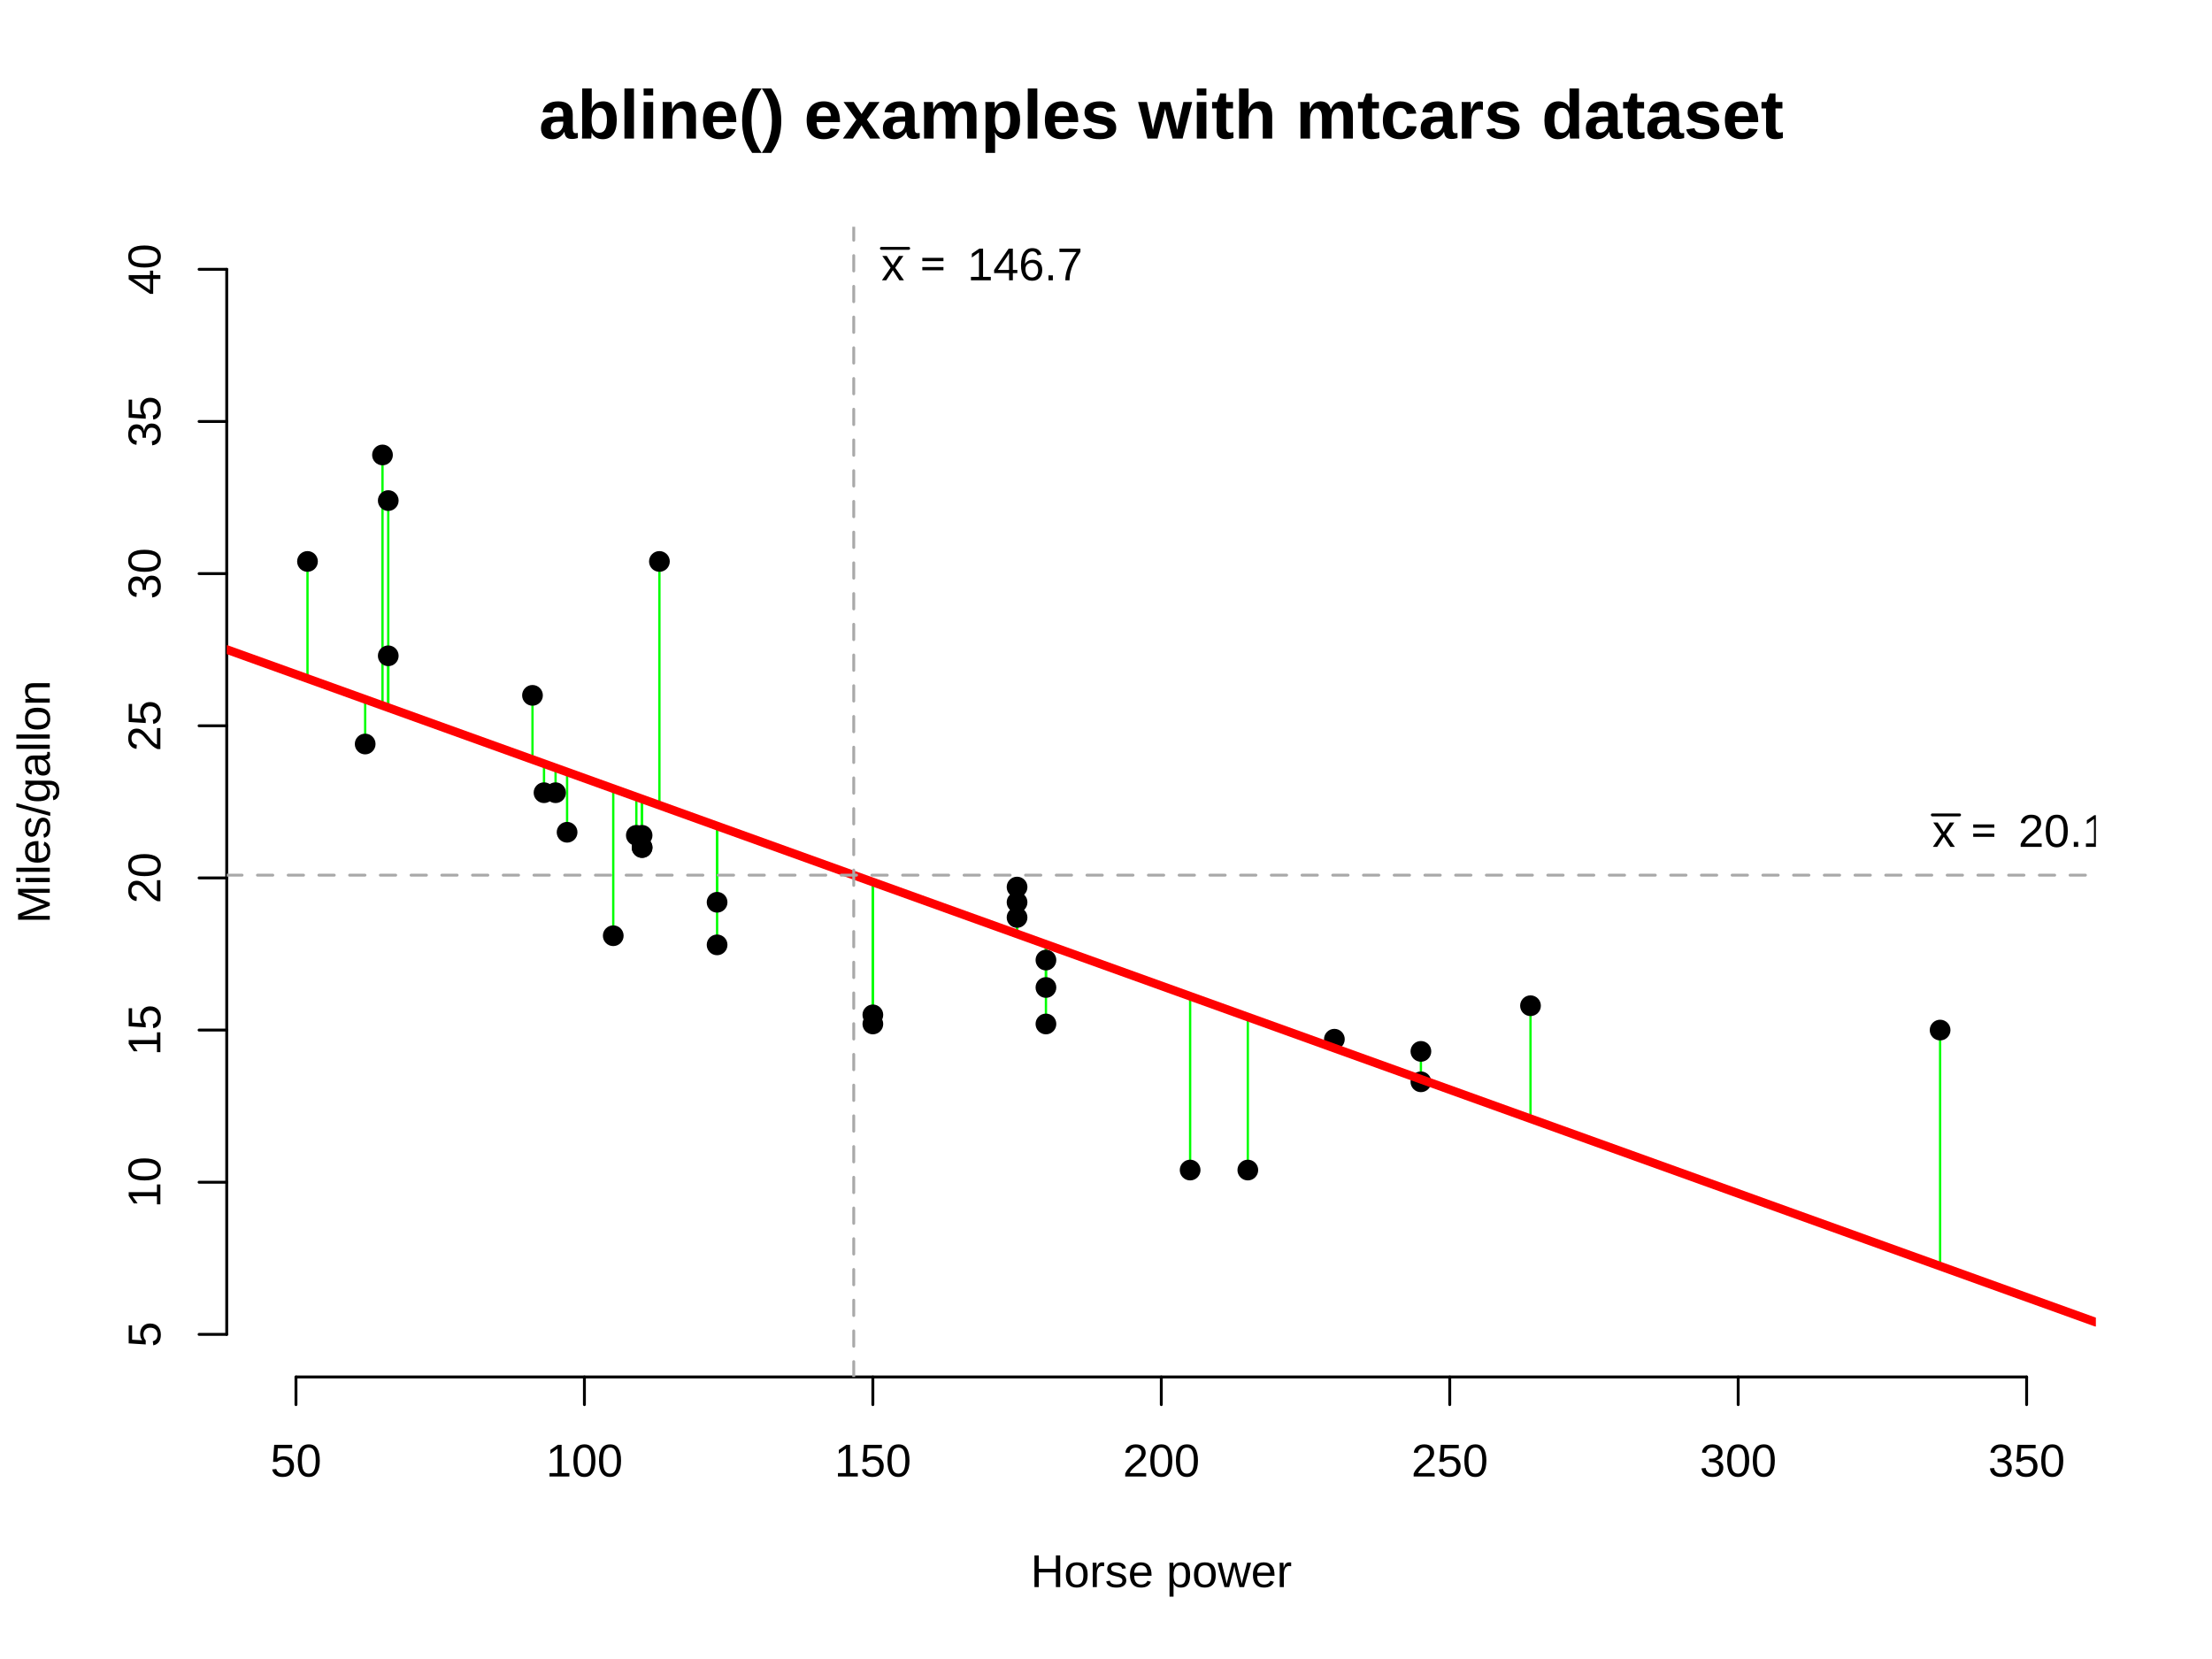
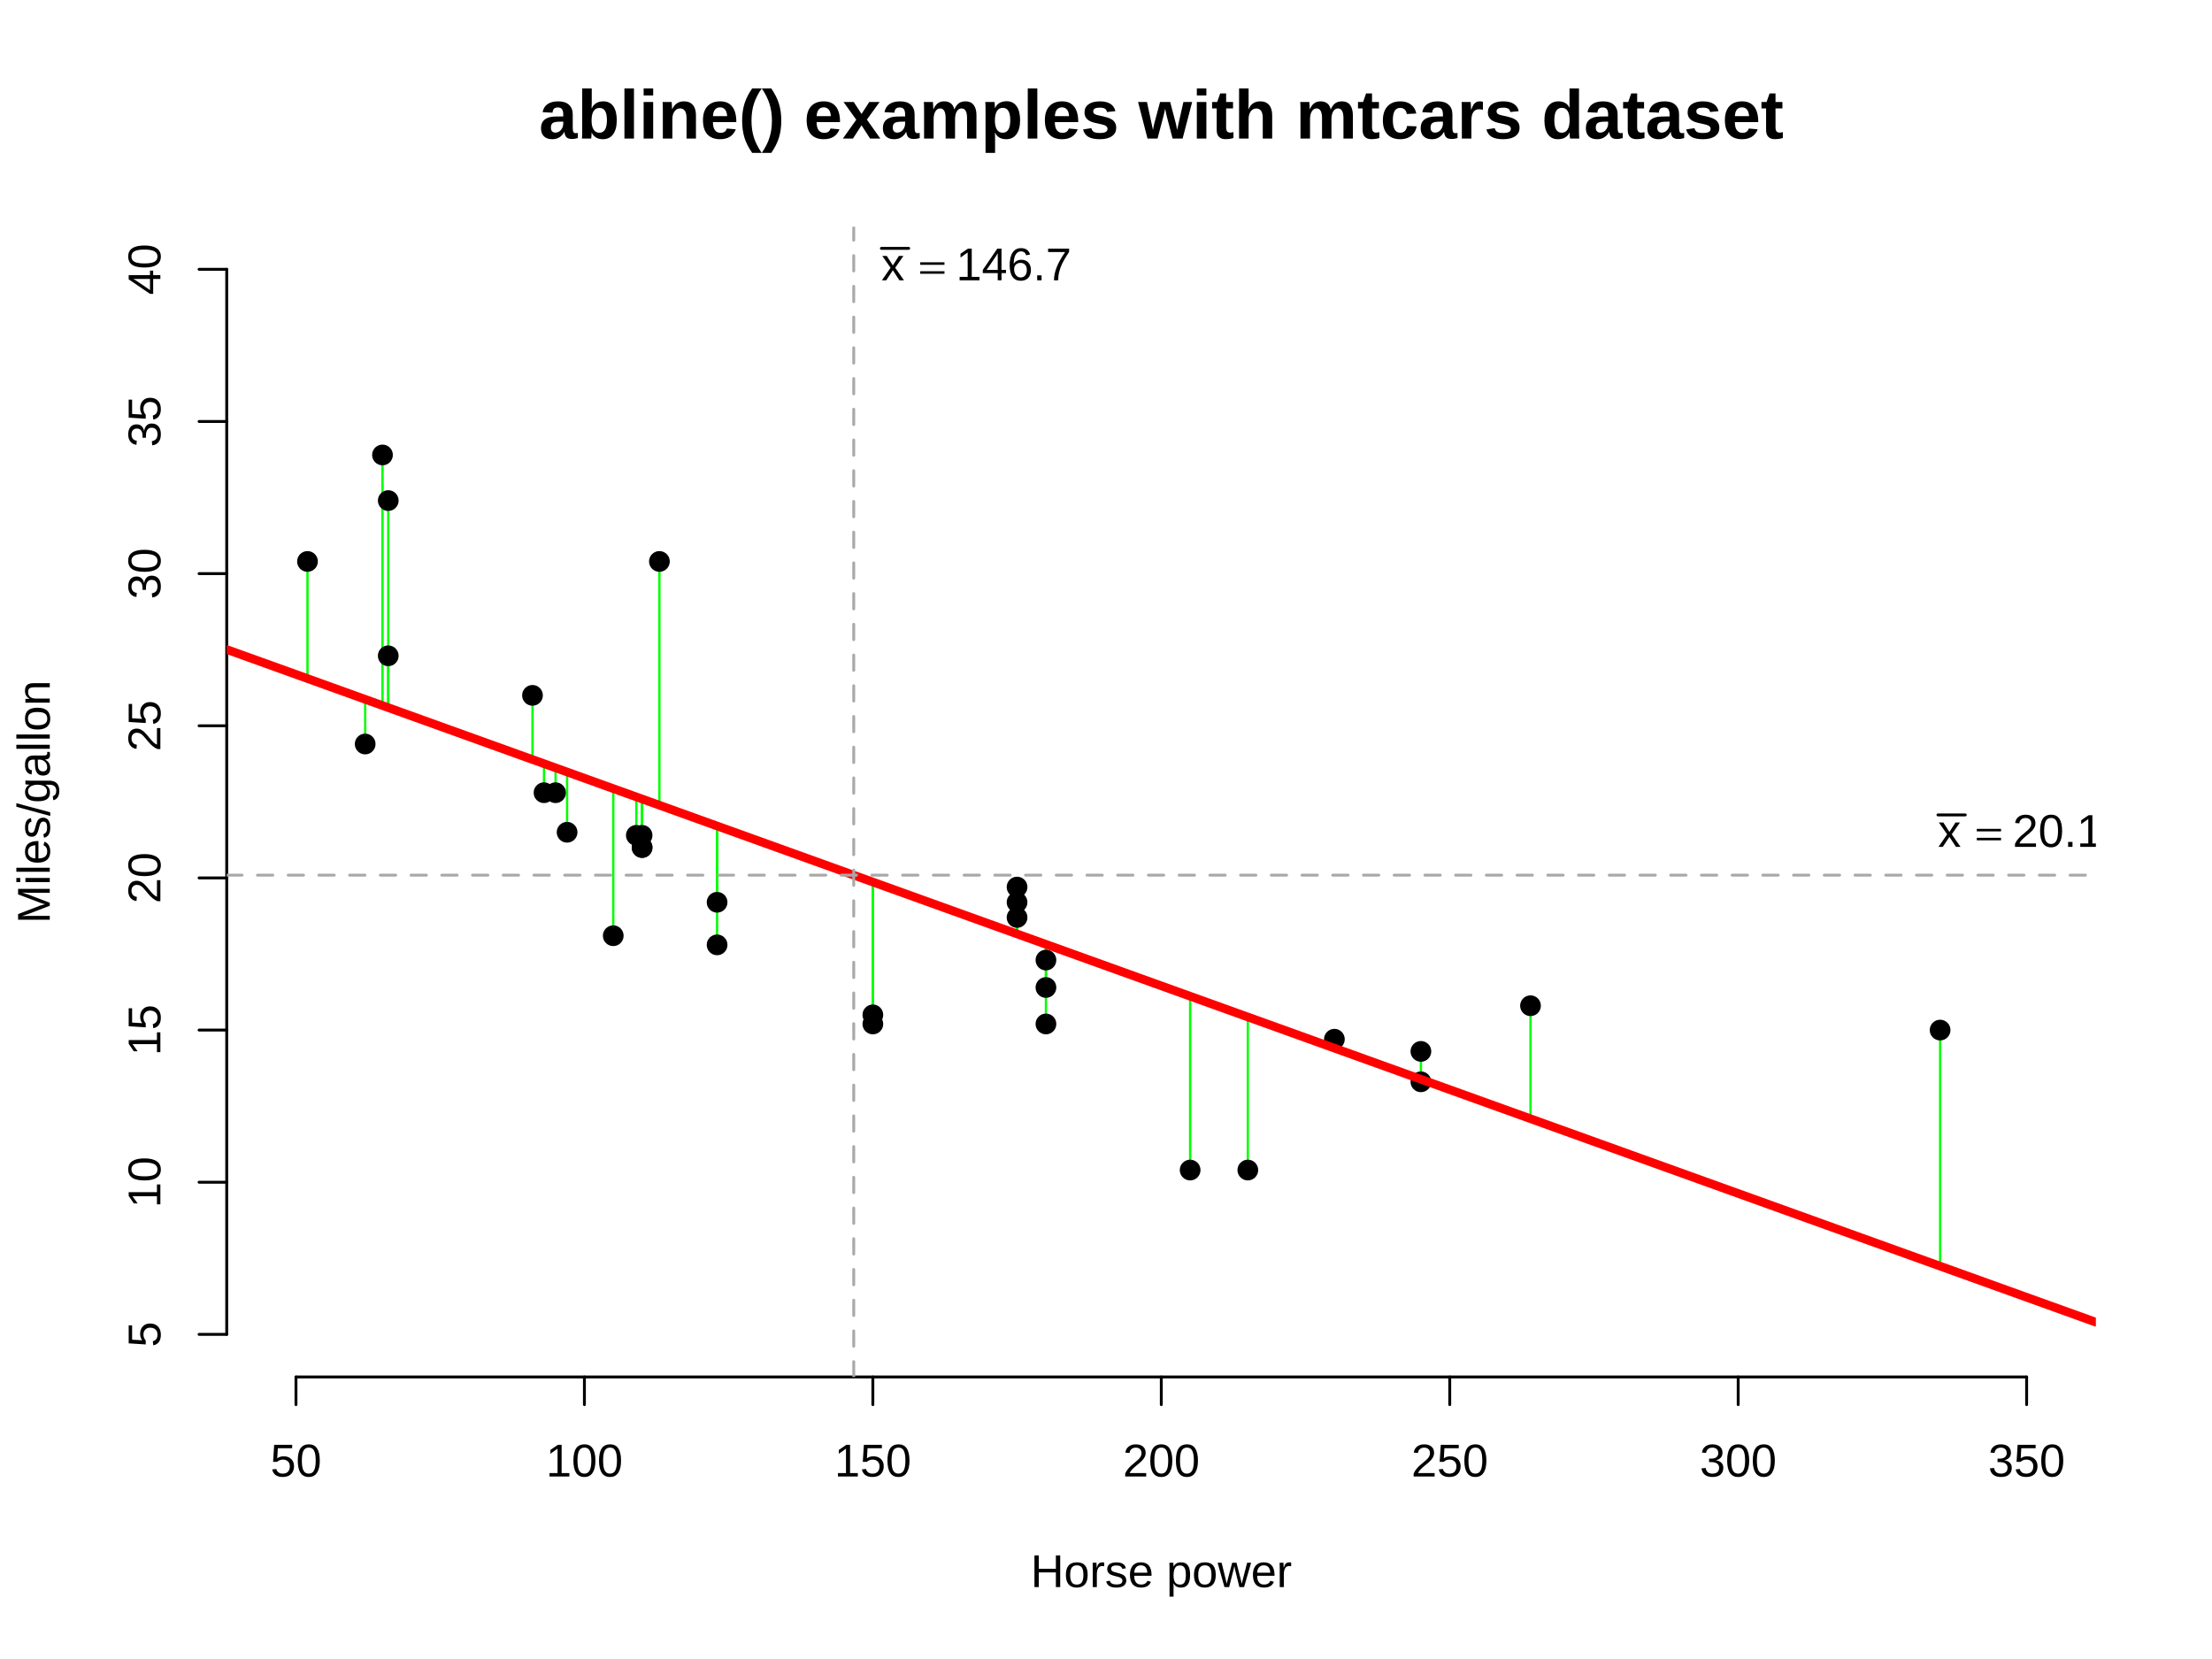
<svg xmlns="http://www.w3.org/2000/svg" class="svglite" width="576.00pt" height="432.00pt" viewBox="0 0 576.00 432.00">
  <defs>
    <style type="text/css">
    .svglite line, .svglite polyline, .svglite polygon, .svglite path, .svglite rect, .svglite circle {
      fill: none;
      stroke: #000000;
      stroke-linecap: round;
      stroke-linejoin: round;
      stroke-miterlimit: 10.00;
    }
    .svglite text {
      white-space: pre;
    }
  </style>
  </defs>
  <rect width="100%" height="100%" style="stroke: none; fill: #FFFFFF;" />
  <defs>
    <clipPath id="cpMC4wMHw1NzYuMDB8MC4wMHw0MzIuMDA=">
      <rect x="0.00" y="0.00" width="576.00" height="432.00" />
    </clipPath>
  </defs>
  <g clip-path="url(#cpMC4wMHw1NzYuMDB8MC4wMHw0MzIuMDA=)">
    <line x1="77.07" y1="358.56" x2="527.73" y2="358.56" style="stroke-width: 0.75;" />
    <line x1="77.07" y1="358.56" x2="77.07" y2="365.76" style="stroke-width: 0.75;" />
    <line x1="152.18" y1="358.56" x2="152.18" y2="365.76" style="stroke-width: 0.75;" />
    <line x1="227.29" y1="358.56" x2="227.29" y2="365.76" style="stroke-width: 0.75;" />
    <line x1="302.40" y1="358.56" x2="302.40" y2="365.76" style="stroke-width: 0.75;" />
    <line x1="377.51" y1="358.56" x2="377.51" y2="365.76" style="stroke-width: 0.75;" />
    <line x1="452.62" y1="358.56" x2="452.62" y2="365.76" style="stroke-width: 0.75;" />
    <line x1="527.73" y1="358.56" x2="527.73" y2="365.76" style="stroke-width: 0.75;" />
    <text x="77.07" y="384.48" text-anchor="middle" style="font-size: 12.00px; font-family: &quot;Arial&quot;;" textLength="15.28px" lengthAdjust="spacingAndGlyphs">50</text>
    <text x="152.18" y="384.48" text-anchor="middle" style="font-size: 12.00px; font-family: &quot;Arial&quot;;" textLength="22.92px" lengthAdjust="spacingAndGlyphs">100</text>
    <text x="227.29" y="384.48" text-anchor="middle" style="font-size: 12.00px; font-family: &quot;Arial&quot;;" textLength="22.92px" lengthAdjust="spacingAndGlyphs">150</text>
    <text x="302.40" y="384.48" text-anchor="middle" style="font-size: 12.00px; font-family: &quot;Arial&quot;;" textLength="22.92px" lengthAdjust="spacingAndGlyphs">200</text>
    <text x="377.51" y="384.48" text-anchor="middle" style="font-size: 12.00px; font-family: &quot;Arial&quot;;" textLength="22.92px" lengthAdjust="spacingAndGlyphs">250</text>
    <text x="452.62" y="384.48" text-anchor="middle" style="font-size: 12.00px; font-family: &quot;Arial&quot;;" textLength="22.92px" lengthAdjust="spacingAndGlyphs">300</text>
    <text x="527.73" y="384.48" text-anchor="middle" style="font-size: 12.00px; font-family: &quot;Arial&quot;;" textLength="22.92px" lengthAdjust="spacingAndGlyphs">350</text>
    <line x1="59.04" y1="347.47" x2="59.04" y2="70.13" style="stroke-width: 0.75;" />
    <line x1="59.04" y1="347.47" x2="51.84" y2="347.47" style="stroke-width: 0.75;" />
    <line x1="59.04" y1="307.85" x2="51.84" y2="307.85" style="stroke-width: 0.75;" />
    <line x1="59.04" y1="268.23" x2="51.84" y2="268.23" style="stroke-width: 0.75;" />
    <line x1="59.04" y1="228.61" x2="51.84" y2="228.61" style="stroke-width: 0.75;" />
    <line x1="59.04" y1="188.99" x2="51.84" y2="188.99" style="stroke-width: 0.75;" />
    <line x1="59.04" y1="149.37" x2="51.84" y2="149.37" style="stroke-width: 0.75;" />
    <line x1="59.04" y1="109.75" x2="51.84" y2="109.75" style="stroke-width: 0.75;" />
    <line x1="59.04" y1="70.13" x2="51.84" y2="70.13" style="stroke-width: 0.75;" />
    <text transform="translate(41.76,347.47) rotate(-90)" text-anchor="middle" style="font-size: 12.00px; font-family: &quot;Arial&quot;;" textLength="7.64px" lengthAdjust="spacingAndGlyphs">5</text>
    <text transform="translate(41.76,307.85) rotate(-90)" text-anchor="middle" style="font-size: 12.00px; font-family: &quot;Arial&quot;;" textLength="15.28px" lengthAdjust="spacingAndGlyphs">10</text>
    <text transform="translate(41.76,268.23) rotate(-90)" text-anchor="middle" style="font-size: 12.00px; font-family: &quot;Arial&quot;;" textLength="15.28px" lengthAdjust="spacingAndGlyphs">15</text>
    <text transform="translate(41.76,228.61) rotate(-90)" text-anchor="middle" style="font-size: 12.00px; font-family: &quot;Arial&quot;;" textLength="15.28px" lengthAdjust="spacingAndGlyphs">20</text>
    <text transform="translate(41.76,188.99) rotate(-90)" text-anchor="middle" style="font-size: 12.00px; font-family: &quot;Arial&quot;;" textLength="15.28px" lengthAdjust="spacingAndGlyphs">25</text>
    <text transform="translate(41.76,149.37) rotate(-90)" text-anchor="middle" style="font-size: 12.00px; font-family: &quot;Arial&quot;;" textLength="15.28px" lengthAdjust="spacingAndGlyphs">30</text>
    <text transform="translate(41.76,109.75) rotate(-90)" text-anchor="middle" style="font-size: 12.00px; font-family: &quot;Arial&quot;;" textLength="15.28px" lengthAdjust="spacingAndGlyphs">35</text>
    <text transform="translate(41.76,70.13) rotate(-90)" text-anchor="middle" style="font-size: 12.00px; font-family: &quot;Arial&quot;;" textLength="15.28px" lengthAdjust="spacingAndGlyphs">40</text>
    <text x="302.40" y="36.08" text-anchor="middle" style="font-size: 18.00px; font-weight: bold; font-family: &quot;Arial&quot;;" textLength="391.93px" lengthAdjust="spacingAndGlyphs">abline() examples with mtcars dataset</text>
    <text x="302.40" y="413.28" text-anchor="middle" style="font-size: 12.00px; font-family: &quot;Arial&quot;;" textLength="75.86px" lengthAdjust="spacingAndGlyphs">Horse power</text>
    <text transform="translate(12.96,208.80) rotate(-90)" text-anchor="middle" style="font-size: 12.00px; font-family: &quot;Arial&quot;;" textLength="71.31px" lengthAdjust="spacingAndGlyphs">Miles/gallon</text>
  </g>
  <defs>
    <clipPath id="cpNTkuMDR8NTQ1Ljc2fDU5LjA0fDM1OC41Ng==">
      <rect x="59.04" y="59.04" width="486.72" height="299.52" />
    </clipPath>
  </defs>
  <g clip-path="url(#cpNTkuMDR8NTQ1Ljc2fDU5LjA0fDM1OC41Ng==)">
    <polyline points="167.20,220.69 167.20,208.06 " style="stroke-width: 0.60; stroke: #00FF00;" />
    <polyline points="167.20,220.69 167.20,208.06 " style="stroke-width: 0.60; stroke: #00FF00;" />
    <polyline points="141.66,206.42 141.66,198.87 " style="stroke-width: 0.60; stroke: #00FF00;" />
    <polyline points="167.20,217.52 167.20,208.06 " style="stroke-width: 0.60; stroke: #00FF00;" />
    <polyline points="264.84,238.91 264.84,243.20 " style="stroke-width: 0.60; stroke: #00FF00;" />
    <polyline points="159.69,243.66 159.69,205.35 " style="stroke-width: 0.60; stroke: #00FF00;" />
    <polyline points="370.00,273.78 370.00,281.04 " style="stroke-width: 0.60; stroke: #00FF00;" />
    <polyline points="95.09,193.74 95.09,182.11 " style="stroke-width: 0.60; stroke: #00FF00;" />
    <polyline points="144.67,206.42 144.67,199.95 " style="stroke-width: 0.60; stroke: #00FF00;" />
    <polyline points="186.73,234.95 186.73,215.09 " style="stroke-width: 0.60; stroke: #00FF00;" />
    <polyline points="186.73,246.04 186.73,215.09 " style="stroke-width: 0.60; stroke: #00FF00;" />
    <polyline points="272.36,257.14 272.36,245.90 " style="stroke-width: 0.60; stroke: #00FF00;" />
    <polyline points="272.36,250.00 272.36,245.90 " style="stroke-width: 0.60; stroke: #00FF00;" />
    <polyline points="272.36,266.64 272.36,245.90 " style="stroke-width: 0.60; stroke: #00FF00;" />
    <polyline points="309.91,304.68 309.91,259.42 " style="stroke-width: 0.60; stroke: #00FF00;" />
    <polyline points="324.93,304.68 324.93,264.82 " style="stroke-width: 0.60; stroke: #00FF00;" />
    <polyline points="347.47,270.61 347.47,272.93 " style="stroke-width: 0.60; stroke: #00FF00;" />
    <polyline points="101.10,130.35 101.10,184.27 " style="stroke-width: 0.60; stroke: #00FF00;" />
    <polyline points="80.07,146.20 80.07,176.70 " style="stroke-width: 0.60; stroke: #00FF00;" />
    <polyline points="99.60,118.47 99.60,183.73 " style="stroke-width: 0.60; stroke: #00FF00;" />
    <polyline points="147.67,216.72 147.67,201.03 " style="stroke-width: 0.60; stroke: #00FF00;" />
    <polyline points="227.29,264.27 227.29,229.68 " style="stroke-width: 0.60; stroke: #00FF00;" />
    <polyline points="227.29,266.64 227.29,229.68 " style="stroke-width: 0.60; stroke: #00FF00;" />
    <polyline points="370.00,281.70 370.00,281.04 " style="stroke-width: 0.60; stroke: #00FF00;" />
    <polyline points="264.84,234.95 264.84,243.20 " style="stroke-width: 0.60; stroke: #00FF00;" />
    <polyline points="101.10,170.77 101.10,184.27 " style="stroke-width: 0.60; stroke: #00FF00;" />
    <polyline points="138.66,181.07 138.66,197.79 " style="stroke-width: 0.60; stroke: #00FF00;" />
    <polyline points="171.71,146.20 171.71,209.68 " style="stroke-width: 0.60; stroke: #00FF00;" />
    <polyline points="398.54,261.89 398.54,291.31 " style="stroke-width: 0.60; stroke: #00FF00;" />
    <polyline points="264.84,230.99 264.84,243.20 " style="stroke-width: 0.60; stroke: #00FF00;" />
    <polyline points="505.20,268.23 505.20,329.70 " style="stroke-width: 0.60; stroke: #00FF00;" />
    <polyline points="165.70,217.52 165.70,207.52 " style="stroke-width: 0.60; stroke: #00FF00;" />
    <circle cx="167.20" cy="220.69" r="2.70" style="stroke-width: 0.75; stroke: none; fill: #000000;" />
    <circle cx="167.20" cy="220.69" r="2.70" style="stroke-width: 0.75; stroke: none; fill: #000000;" />
    <circle cx="141.66" cy="206.42" r="2.70" style="stroke-width: 0.75; stroke: none; fill: #000000;" />
    <circle cx="167.20" cy="217.52" r="2.70" style="stroke-width: 0.75; stroke: none; fill: #000000;" />
    <circle cx="264.84" cy="238.91" r="2.70" style="stroke-width: 0.75; stroke: none; fill: #000000;" />
    <circle cx="159.69" cy="243.66" r="2.70" style="stroke-width: 0.75; stroke: none; fill: #000000;" />
    <circle cx="370.00" cy="273.78" r="2.70" style="stroke-width: 0.75; stroke: none; fill: #000000;" />
    <circle cx="95.09" cy="193.74" r="2.70" style="stroke-width: 0.75; stroke: none; fill: #000000;" />
    <circle cx="144.67" cy="206.42" r="2.70" style="stroke-width: 0.75; stroke: none; fill: #000000;" />
    <circle cx="186.73" cy="234.95" r="2.70" style="stroke-width: 0.75; stroke: none; fill: #000000;" />
    <circle cx="186.73" cy="246.04" r="2.70" style="stroke-width: 0.75; stroke: none; fill: #000000;" />
    <circle cx="272.36" cy="257.14" r="2.70" style="stroke-width: 0.75; stroke: none; fill: #000000;" />
    <circle cx="272.36" cy="250.00" r="2.70" style="stroke-width: 0.75; stroke: none; fill: #000000;" />
    <circle cx="272.36" cy="266.64" r="2.70" style="stroke-width: 0.75; stroke: none; fill: #000000;" />
    <circle cx="309.91" cy="304.68" r="2.70" style="stroke-width: 0.75; stroke: none; fill: #000000;" />
    <circle cx="324.93" cy="304.68" r="2.70" style="stroke-width: 0.75; stroke: none; fill: #000000;" />
    <circle cx="347.47" cy="270.61" r="2.70" style="stroke-width: 0.75; stroke: none; fill: #000000;" />
    <circle cx="101.10" cy="130.35" r="2.70" style="stroke-width: 0.75; stroke: none; fill: #000000;" />
    <circle cx="80.07" cy="146.20" r="2.70" style="stroke-width: 0.75; stroke: none; fill: #000000;" />
    <circle cx="99.60" cy="118.47" r="2.70" style="stroke-width: 0.75; stroke: none; fill: #000000;" />
    <circle cx="147.67" cy="216.72" r="2.70" style="stroke-width: 0.75; stroke: none; fill: #000000;" />
    <circle cx="227.29" cy="264.27" r="2.70" style="stroke-width: 0.75; stroke: none; fill: #000000;" />
    <circle cx="227.29" cy="266.64" r="2.70" style="stroke-width: 0.75; stroke: none; fill: #000000;" />
    <circle cx="370.00" cy="281.70" r="2.70" style="stroke-width: 0.75; stroke: none; fill: #000000;" />
    <circle cx="264.84" cy="234.95" r="2.70" style="stroke-width: 0.75; stroke: none; fill: #000000;" />
    <circle cx="101.10" cy="170.77" r="2.70" style="stroke-width: 0.75; stroke: none; fill: #000000;" />
    <circle cx="138.66" cy="181.07" r="2.70" style="stroke-width: 0.75; stroke: none; fill: #000000;" />
    <circle cx="171.71" cy="146.20" r="2.70" style="stroke-width: 0.75; stroke: none; fill: #000000;" />
    <circle cx="398.54" cy="261.89" r="2.70" style="stroke-width: 0.75; stroke: none; fill: #000000;" />
    <circle cx="264.84" cy="230.99" r="2.70" style="stroke-width: 0.75; stroke: none; fill: #000000;" />
    <circle cx="505.20" cy="268.23" r="2.70" style="stroke-width: 0.75; stroke: none; fill: #000000;" />
    <circle cx="165.70" cy="217.52" r="2.70" style="stroke-width: 0.75; stroke: none; fill: #000000;" />
    <line x1="59.04" y1="169.13" x2="545.76" y2="344.30" style="stroke-width: 2.25; stroke: #FF0000;" />
    <line x1="59.04" y1="227.89" x2="545.76" y2="227.89" style="stroke-width: 0.75; stroke: #A9A9A9; stroke-dasharray: 4.00,4.00;" />
    <line x1="222.31" y1="358.56" x2="222.31" y2="59.04" style="stroke-width: 0.75; stroke: #A9A9A9; stroke-dasharray: 4.00,4.00;" />
    <text x="229.51" y="72.99" style="font-size: 12.00px; font-family: &quot;Arial&quot;;" textLength="7.11px" lengthAdjust="spacingAndGlyphs">x</text>
    <polyline points="229.51,64.67 236.62,64.67 " style="stroke-width: 0.75;" />
-     <text x="239.50" y="72.99" style="font-size: 12.00px; font-family: &quot;OpenSymbol&quot;;" textLength="9.54px" lengthAdjust="spacingAndGlyphs">=</text>
-     <text x="251.91" y="72.99" style="font-size: 12.00px; font-family: &quot;Arial&quot;;" textLength="34.37px" lengthAdjust="spacingAndGlyphs">146.7</text>
-     <text x="503.17" y="220.52" style="font-size: 12.00px; font-family: &quot;Arial&quot;;" textLength="7.11px" lengthAdjust="spacingAndGlyphs">x</text>
-     <polyline points="503.17,212.20 510.27,212.20 " style="stroke-width: 0.75;" />
-     <text x="513.15" y="220.52" style="font-size: 12.00px; font-family: &quot;OpenSymbol&quot;;" textLength="9.54px" lengthAdjust="spacingAndGlyphs">=</text>
-     <text x="525.57" y="220.52" style="font-size: 12.00px; font-family: &quot;Arial&quot;;" textLength="26.73px" lengthAdjust="spacingAndGlyphs">20.1</text>
+     <text x="239.50" y="72.99" style="font-size: 12.00px; font-family: &quot;Standard Symbols PS&quot;;" textLength="6.59px" lengthAdjust="spacingAndGlyphs">=</text>
+     <text x="248.96" y="72.99" style="font-size: 12.00px; font-family: &quot;Arial&quot;;" textLength="34.37px" lengthAdjust="spacingAndGlyphs">146.7</text>
+     <text x="504.64" y="220.52" style="font-size: 12.00px; font-family: &quot;Arial&quot;;" textLength="7.11px" lengthAdjust="spacingAndGlyphs">x</text>
+     <polyline points="504.64,212.20 511.75,212.20 " style="stroke-width: 0.75;" />
+     <text x="514.63" y="220.52" style="font-size: 12.00px; font-family: &quot;Standard Symbols PS&quot;;" textLength="6.59px" lengthAdjust="spacingAndGlyphs">=</text>
+     <text x="524.09" y="220.52" style="font-size: 12.00px; font-family: &quot;Arial&quot;;" textLength="26.73px" lengthAdjust="spacingAndGlyphs">20.1</text>
  </g>
</svg>
